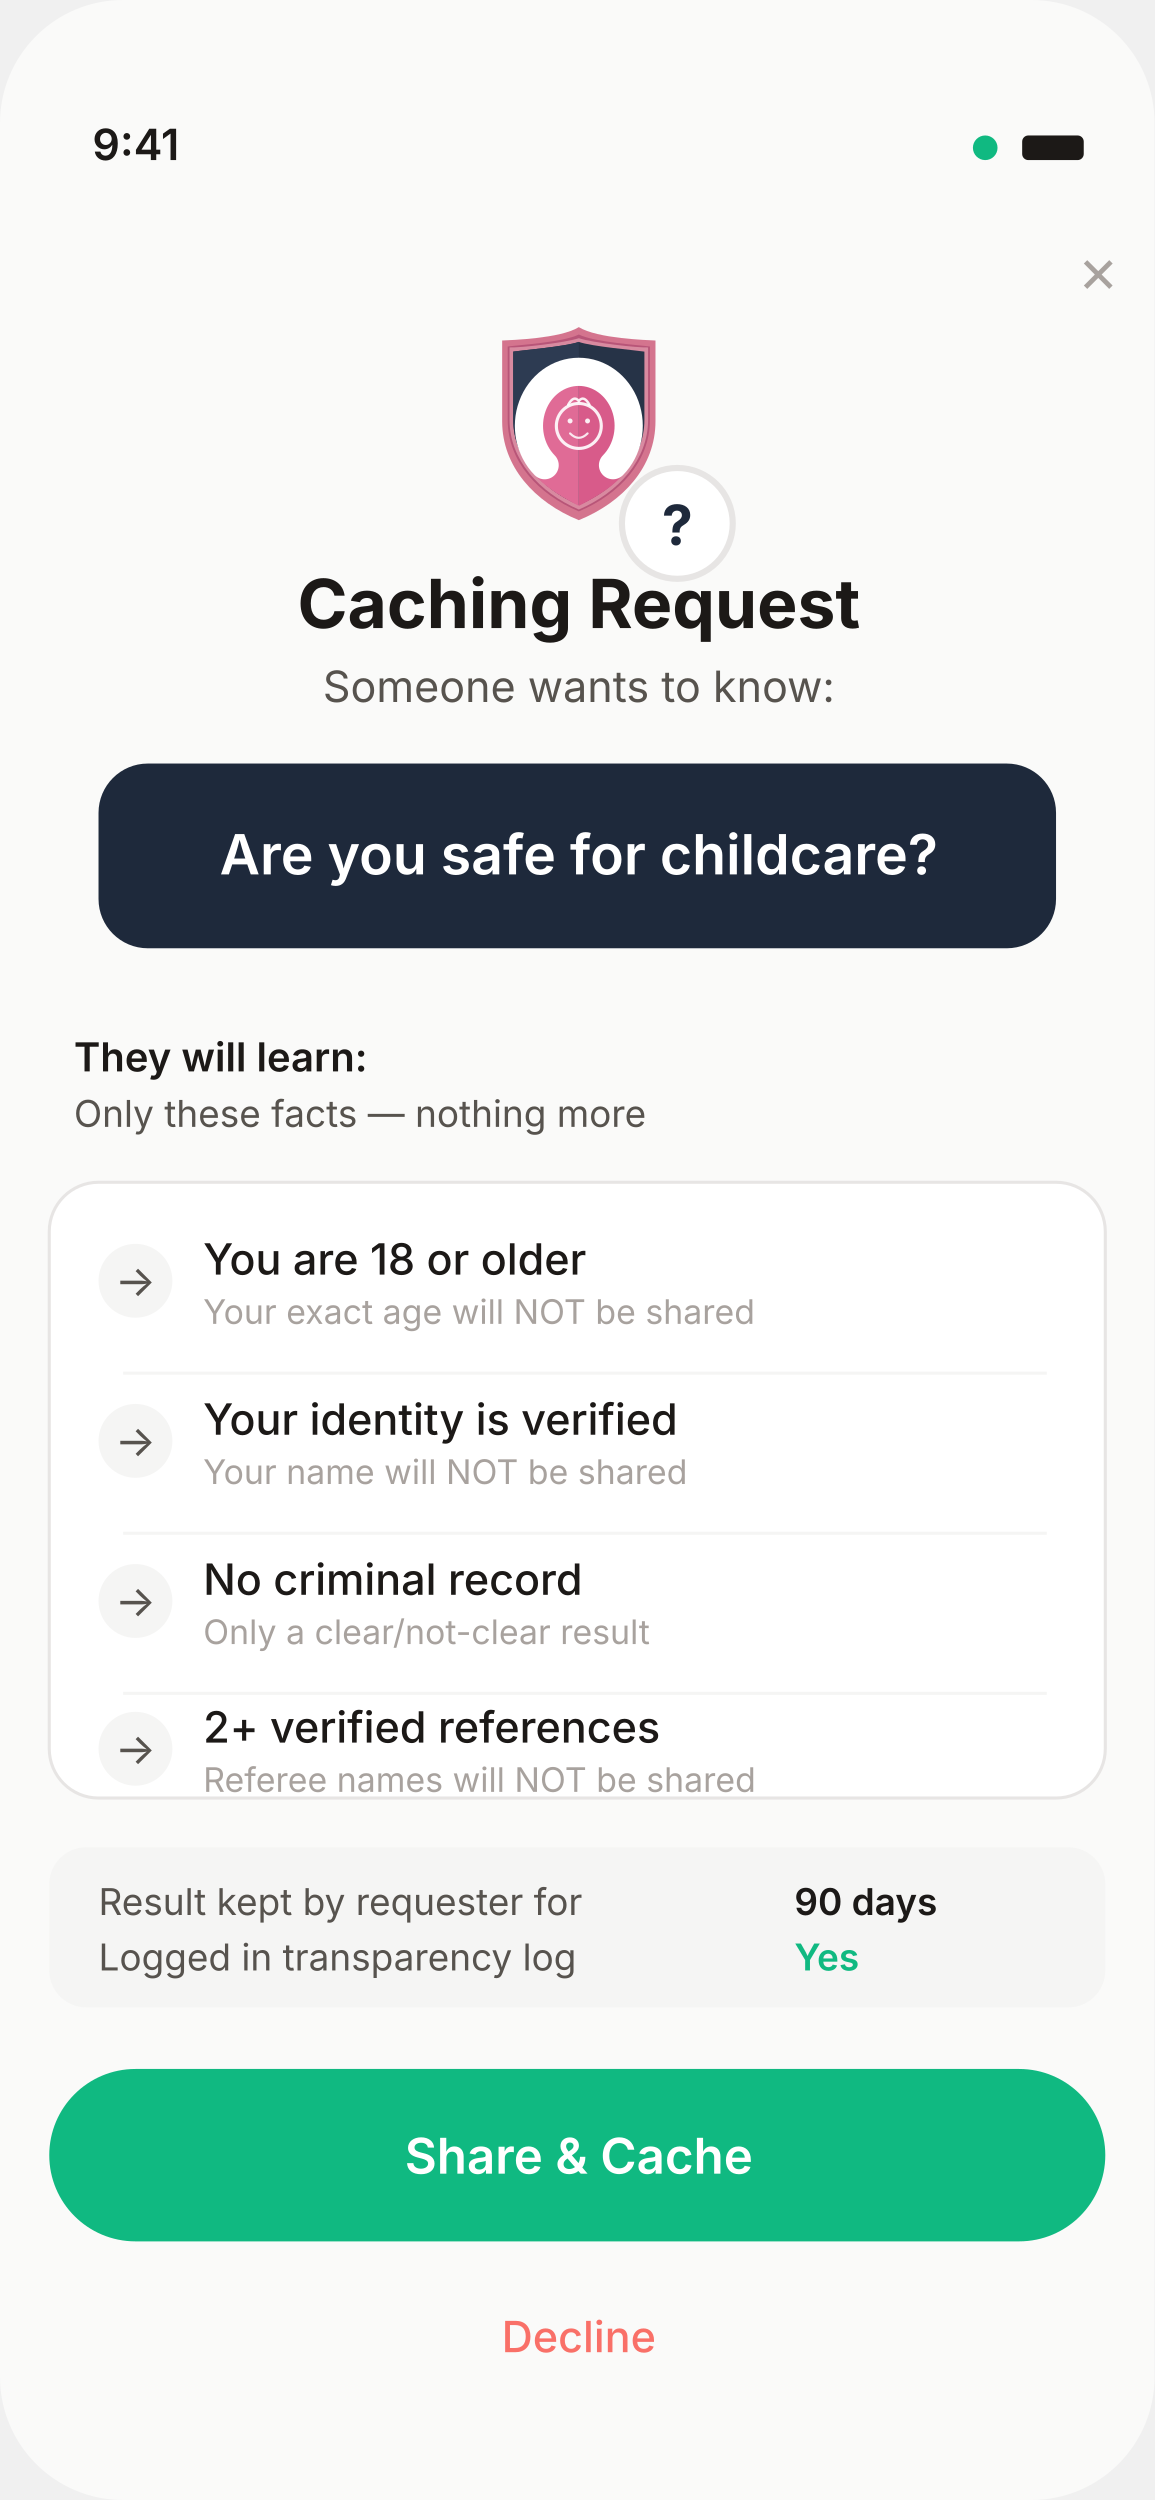
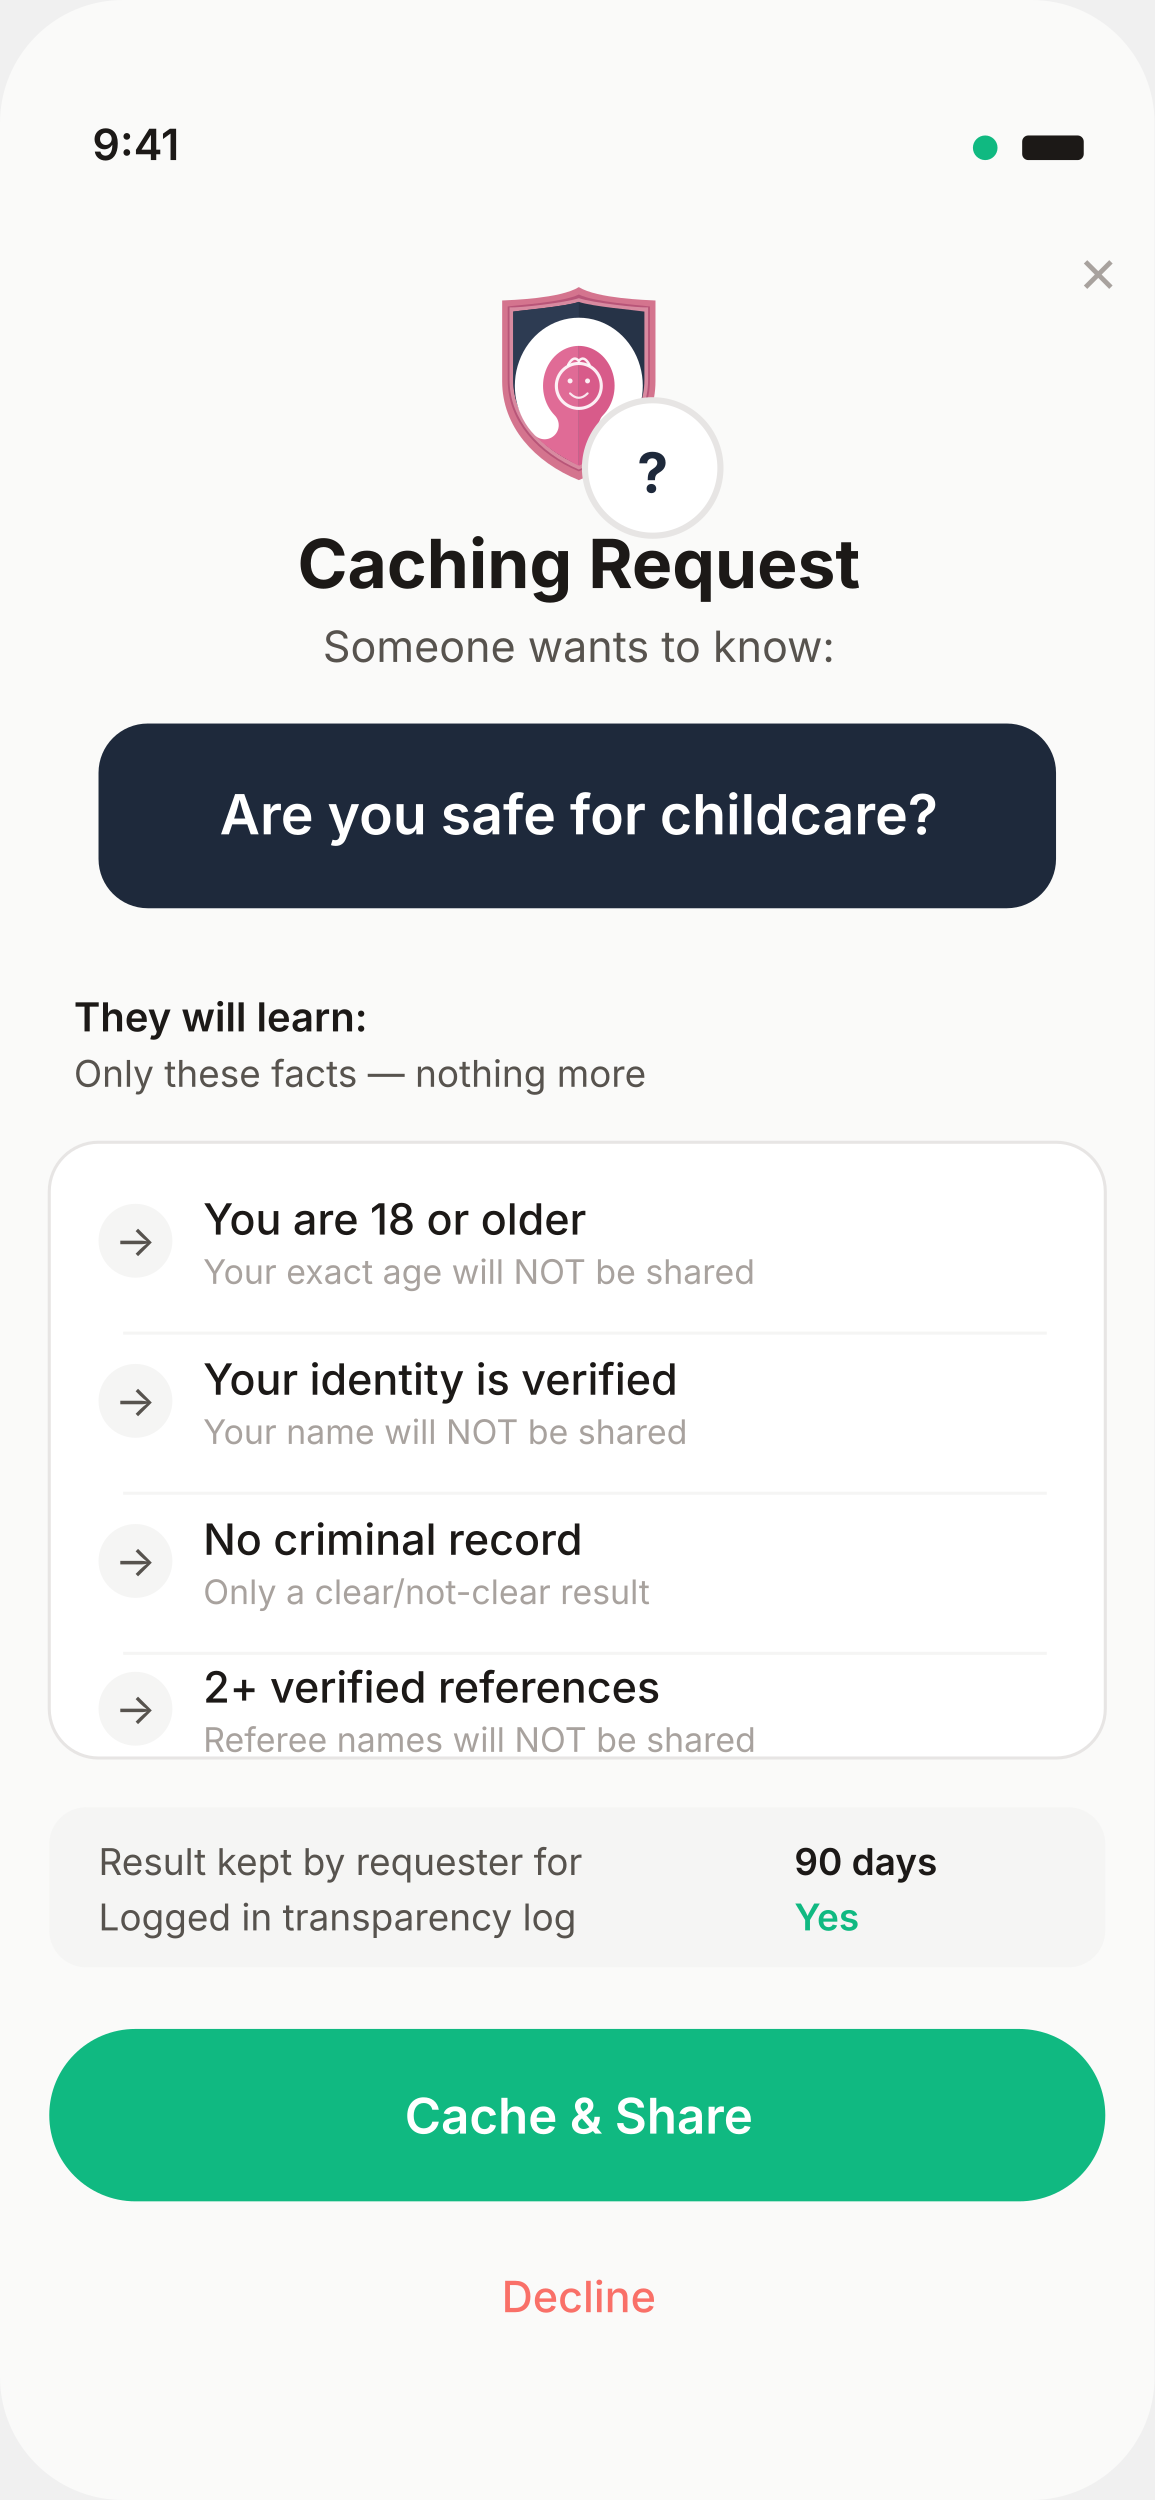
<svg xmlns="http://www.w3.org/2000/svg" viewBox="0 0 375 812" width="375" height="812">
  <defs>
    <symbol id="childcare-shield" viewBox="0 0 400 520">
      <path d="M 200 35 C 240 60, 348 63, 366 64 V 239 C 366 337, 296 414, 200 453 C 104 414, 34 337, 34 239 V 64 C 52 63, 160 60, 200 35 Z" fill="#D4748E" />
      <path d="M 200 51 C 234 68, 334 74, 354 77 V 236 C 354 326, 288 397, 200 434 C 112 397, 46 326, 46 236 V 77 C 66 74, 166 68, 200 51 Z" fill="#B85578" />
      <path d="M 200 59 C 230 69, 328 80, 350 79 V 236 C 350 322, 286 393, 200 430 C 114 393, 50 322, 50 236 V 79 C 72 80, 170 69, 200 59 Z" fill="#D88AA0" />
      <path d="M 200 67 C 228 77, 322 85, 342 88 V 236 C 342 318, 280 386, 200 420 C 120 386, 58 318, 58 236 V 88 C 78 85, 172 77, 200 67 Z" fill="#263347" />
      <path d="M 200 67 C 172 77, 78 85, 58 88 V 236 C 58 318, 120 386, 200 420 Z" fill="#2D3B52" />
      <path d="M 200 142 C 280 142, 330 165, 326 278 C 324 347, 268 388, 200 422 Z" fill="#D85B8A" />
      <path d="M 200 142 C 120 142, 70 165, 74 278 C 76 347, 132 388, 200 422 Z" fill="#E06B96" />
      <path d="M 274 334 A 108 117 0 1 0 126 334" fill="none" stroke="#fff" stroke-width="61" stroke-linecap="round" />
      <g transform="matrix(1.3514, 0, 0, 1.3514, -70.28, -51.0)">
        <circle cx="200" cy="222" r="36" fill="none" stroke="#fff" stroke-width="5" opacity="0.9" />
        <circle cx="186" cy="214" r="4" fill="#fff" opacity="0.9" />
        <circle cx="214" cy="214" r="4" fill="#fff" opacity="0.9" />
        <path d="M 186,234 Q 200,248 214,234" fill="none" stroke="#fff" stroke-width="3.5" stroke-linecap="round" opacity="0.85" />
        <path d="M 183,188 Q 192,172 200,182 Q 208,172 217,188" fill="none" stroke="#fff" stroke-width="4" stroke-linecap="round" opacity="0.9" />
      </g>
    </symbol>
  </defs>
  <rect width="375" height="812" rx="40" fill="#FAFAF9" />
  <text x="30" y="52" font-family="Inter, sans-serif" font-size="14" font-weight="600" fill="#1C1917">9:41</text>
  <circle cx="320" cy="48" r="4" fill="#10B981" />
  <rect x="332" y="44" width="20" height="8" rx="2" fill="#1C1917" />
  <text x="350" y="95" font-family="Inter, sans-serif" font-size="16" fill="#A8A29E">✕</text>
-   <use href="#childcare-shield" x="158" y="101" width="60" height="78" />
-   <circle cx="220" cy="170" r="18" fill="#FFFFFF" stroke="#E7E5E4" stroke-width="2" />
-   <text x="220" y="177" text-anchor="middle" font-family="Inter, sans-serif" font-size="18" font-weight="700" fill="#1E293B">?</text>
-   <text x="188" y="204" text-anchor="middle" font-family="Inter, sans-serif" font-size="22" font-weight="700" fill="#1C1917">Caching Request</text>
-   <text x="188" y="228" text-anchor="middle" font-family="Inter, sans-serif" font-size="14" fill="#57534E">Someone wants to know:</text>
-   <rect x="32" y="248" width="311" height="60" rx="16" fill="#1E293B" />
-   <text x="188" y="284" text-anchor="middle" font-family="Inter, sans-serif" font-size="18" font-weight="600" fill="#FFFFFF">Are you safe for childcare?</text>
-   <text x="24" y="348" font-family="Inter, sans-serif" font-size="13" font-weight="600" fill="#1C1917">They will learn:</text>
-   <text x="24" y="366" font-family="Inter, sans-serif" font-size="12" fill="#57534E">Only these facts — nothing more</text>
-   <rect x="16" y="384" width="343" height="200" rx="16" fill="#FFFFFF" stroke="#E7E5E4" stroke-width="1" />
-   <circle cx="44" cy="416" r="12" fill="#F5F5F4" />
-   <text x="44" y="421" text-anchor="middle" font-family="Inter, sans-serif" font-size="14" fill="#57534E">→</text>
-   <text x="66" y="414" font-family="Inter, sans-serif" font-size="14" font-weight="500" fill="#1C1917">You are 18 or older</text>
-   <text x="66" y="430" font-family="Inter, sans-serif" font-size="11" fill="#A8A29E">Your exact age will NOT be shared</text>
-   <line x1="40" y1="446" x2="340" y2="446" stroke="#F5F5F4" stroke-width="1" />
-   <circle cx="44" cy="468" r="12" fill="#F5F5F4" />
-   <text x="44" y="473" text-anchor="middle" font-family="Inter, sans-serif" font-size="14" fill="#57534E">→</text>
-   <text x="66" y="466" font-family="Inter, sans-serif" font-size="14" font-weight="500" fill="#1C1917">Your identity is verified</text>
-   <text x="66" y="482" font-family="Inter, sans-serif" font-size="11" fill="#A8A29E">Your name will NOT be shared</text>
-   <line x1="40" y1="498" x2="340" y2="498" stroke="#F5F5F4" stroke-width="1" />
-   <circle cx="44" cy="520" r="12" fill="#F5F5F4" />
-   <text x="44" y="525" text-anchor="middle" font-family="Inter, sans-serif" font-size="14" fill="#57534E">→</text>
-   <text x="66" y="518" font-family="Inter, sans-serif" font-size="14" font-weight="500" fill="#1C1917">No criminal record</text>
-   <text x="66" y="534" font-family="Inter, sans-serif" font-size="11" fill="#A8A29E">Only a clear/not-clear result</text>
-   <line x1="40" y1="550" x2="340" y2="550" stroke="#F5F5F4" stroke-width="1" />
-   <circle cx="44" cy="568" r="12" fill="#F5F5F4" />
-   <text x="44" y="573" text-anchor="middle" font-family="Inter, sans-serif" font-size="14" fill="#57534E">→</text>
-   <text x="66" y="566" font-family="Inter, sans-serif" font-size="14" font-weight="500" fill="#1C1917">2+ verified references</text>
-   <text x="66" y="582" font-family="Inter, sans-serif" font-size="11" fill="#A8A29E">Referee names will NOT be shared</text>
-   <rect x="16" y="600" width="343" height="52" rx="12" fill="#F5F5F4" />
-   <text x="32" y="622" font-family="Inter, sans-serif" font-size="12" fill="#57534E">Result kept by requester for</text>
-   <text x="258" y="622" font-family="Inter, sans-serif" font-size="12" font-weight="600" fill="#1C1917">90 days</text>
-   <text x="32" y="640" font-family="Inter, sans-serif" font-size="12" fill="#57534E">Logged in transparency log</text>
-   <text x="258" y="640" font-family="Inter, sans-serif" font-size="12" font-weight="600" fill="#10B981">Yes</text>
-   <rect x="16" y="672" width="343" height="56" rx="28" fill="#10B981" />
-   <text x="188" y="706" text-anchor="middle" font-family="Inter, sans-serif" font-size="16" font-weight="600" fill="#FFFFFF">Share &amp; Cache</text>
-   <rect x="16" y="736" width="343" height="44" rx="22" fill="none" />
-   <text x="188" y="764" text-anchor="middle" font-family="Inter, sans-serif" font-size="14" font-weight="500" fill="#F97068">Decline</text>
+   <use href="#childcare-shield" x="158" y="88" width="60" height="78" />
+   <circle cx="212" cy="152" r="22" fill="#FFFFFF" stroke="#E7E5E4" stroke-width="2" />
+   <text x="212" y="160" text-anchor="middle" font-family="Inter, sans-serif" font-size="18" font-weight="700" fill="#1E293B">?</text>
+   <text x="188" y="191" text-anchor="middle" font-family="Inter, sans-serif" font-size="22" font-weight="700" fill="#1C1917">Caching Request</text>
+   <text x="188" y="215" text-anchor="middle" font-family="Inter, sans-serif" font-size="14" fill="#57534E">Someone wants to know:</text>
+   <rect x="32" y="235" width="311" height="60" rx="16" fill="#1E293B" />
+   <text x="188" y="271" text-anchor="middle" font-family="Inter, sans-serif" font-size="18" font-weight="600" fill="#FFFFFF">Are you safe for childcare?</text>
+   <text x="24" y="335" font-family="Inter, sans-serif" font-size="13" font-weight="600" fill="#1C1917">They will learn:</text>
+   <text x="24" y="353" font-family="Inter, sans-serif" font-size="12" fill="#57534E">Only these facts — nothing more</text>
+   <rect x="16" y="371" width="343" height="200" rx="16" fill="#FFFFFF" stroke="#E7E5E4" stroke-width="1" />
+   <circle cx="44" cy="403" r="12" fill="#F5F5F4" />
+   <text x="44" y="408" text-anchor="middle" font-family="Inter, sans-serif" font-size="14" fill="#57534E">→</text>
+   <text x="66" y="401" font-family="Inter, sans-serif" font-size="14" font-weight="500" fill="#1C1917">You are 18 or older</text>
+   <text x="66" y="417" font-family="Inter, sans-serif" font-size="11" fill="#A8A29E">Your exact age will NOT be shared</text>
+   <line x1="40" y1="433" x2="340" y2="433" stroke="#F5F5F4" stroke-width="1" />
+   <circle cx="44" cy="455" r="12" fill="#F5F5F4" />
+   <text x="44" y="460" text-anchor="middle" font-family="Inter, sans-serif" font-size="14" fill="#57534E">→</text>
+   <text x="66" y="453" font-family="Inter, sans-serif" font-size="14" font-weight="500" fill="#1C1917">Your identity is verified</text>
+   <text x="66" y="469" font-family="Inter, sans-serif" font-size="11" fill="#A8A29E">Your name will NOT be shared</text>
+   <line x1="40" y1="485" x2="340" y2="485" stroke="#F5F5F4" stroke-width="1" />
+   <circle cx="44" cy="507" r="12" fill="#F5F5F4" />
+   <text x="44" y="512" text-anchor="middle" font-family="Inter, sans-serif" font-size="14" fill="#57534E">→</text>
+   <text x="66" y="505" font-family="Inter, sans-serif" font-size="14" font-weight="500" fill="#1C1917">No criminal record</text>
+   <text x="66" y="521" font-family="Inter, sans-serif" font-size="11" fill="#A8A29E">Only a clear/not-clear result</text>
+   <line x1="40" y1="537" x2="340" y2="537" stroke="#F5F5F4" stroke-width="1" />
+   <circle cx="44" cy="555" r="12" fill="#F5F5F4" />
+   <text x="44" y="560" text-anchor="middle" font-family="Inter, sans-serif" font-size="14" fill="#57534E">→</text>
+   <text x="66" y="553" font-family="Inter, sans-serif" font-size="14" font-weight="500" fill="#1C1917">2+ verified references</text>
+   <text x="66" y="569" font-family="Inter, sans-serif" font-size="11" fill="#A8A29E">Referee names will NOT be shared</text>
+   <rect x="16" y="587" width="343" height="52" rx="12" fill="#F5F5F4" />
+   <text x="32" y="609" font-family="Inter, sans-serif" font-size="12" fill="#57534E">Result kept by requester for</text>
+   <text x="258" y="609" font-family="Inter, sans-serif" font-size="12" font-weight="600" fill="#1C1917">90 days</text>
+   <text x="32" y="627" font-family="Inter, sans-serif" font-size="12" fill="#57534E">Logged in transparency log</text>
+   <text x="258" y="627" font-family="Inter, sans-serif" font-size="12" font-weight="600" fill="#10B981">Yes</text>
+   <rect x="16" y="659" width="343" height="56" rx="28" fill="#10B981" />
+   <text x="188" y="693" text-anchor="middle" font-family="Inter, sans-serif" font-size="16" font-weight="600" fill="#FFFFFF">Cache &amp; Share</text>
+   <rect x="16" y="723" width="343" height="44" rx="22" fill="none" />
+   <text x="188" y="751" text-anchor="middle" font-family="Inter, sans-serif" font-size="14" font-weight="500" fill="#F97068">Decline</text>
</svg>
